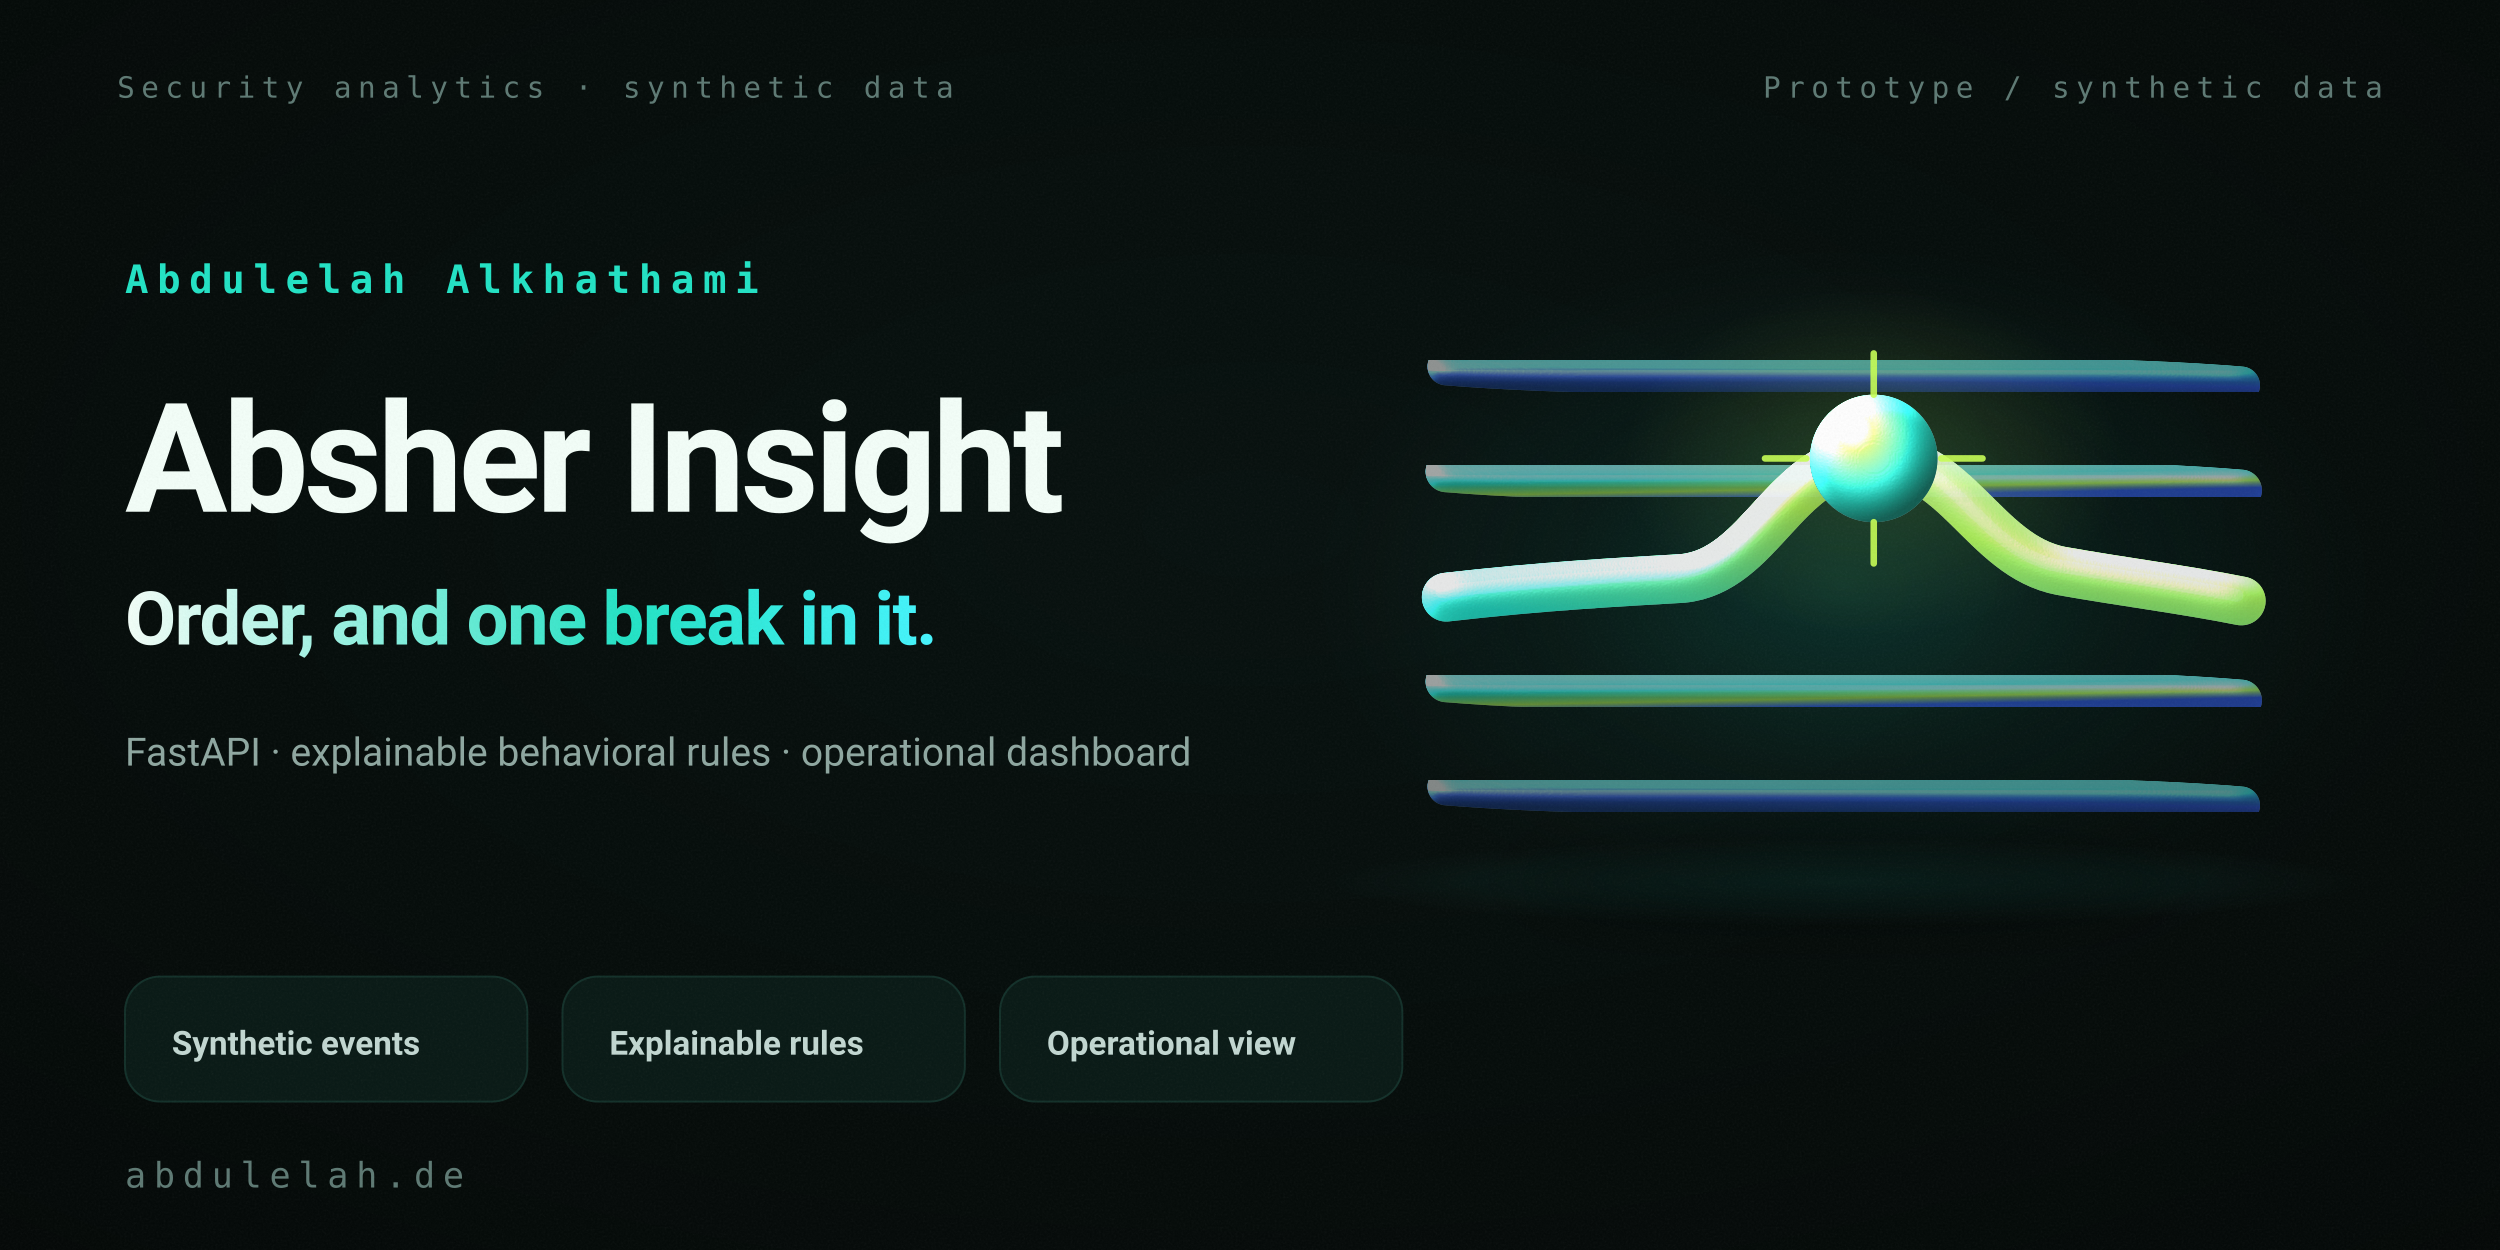
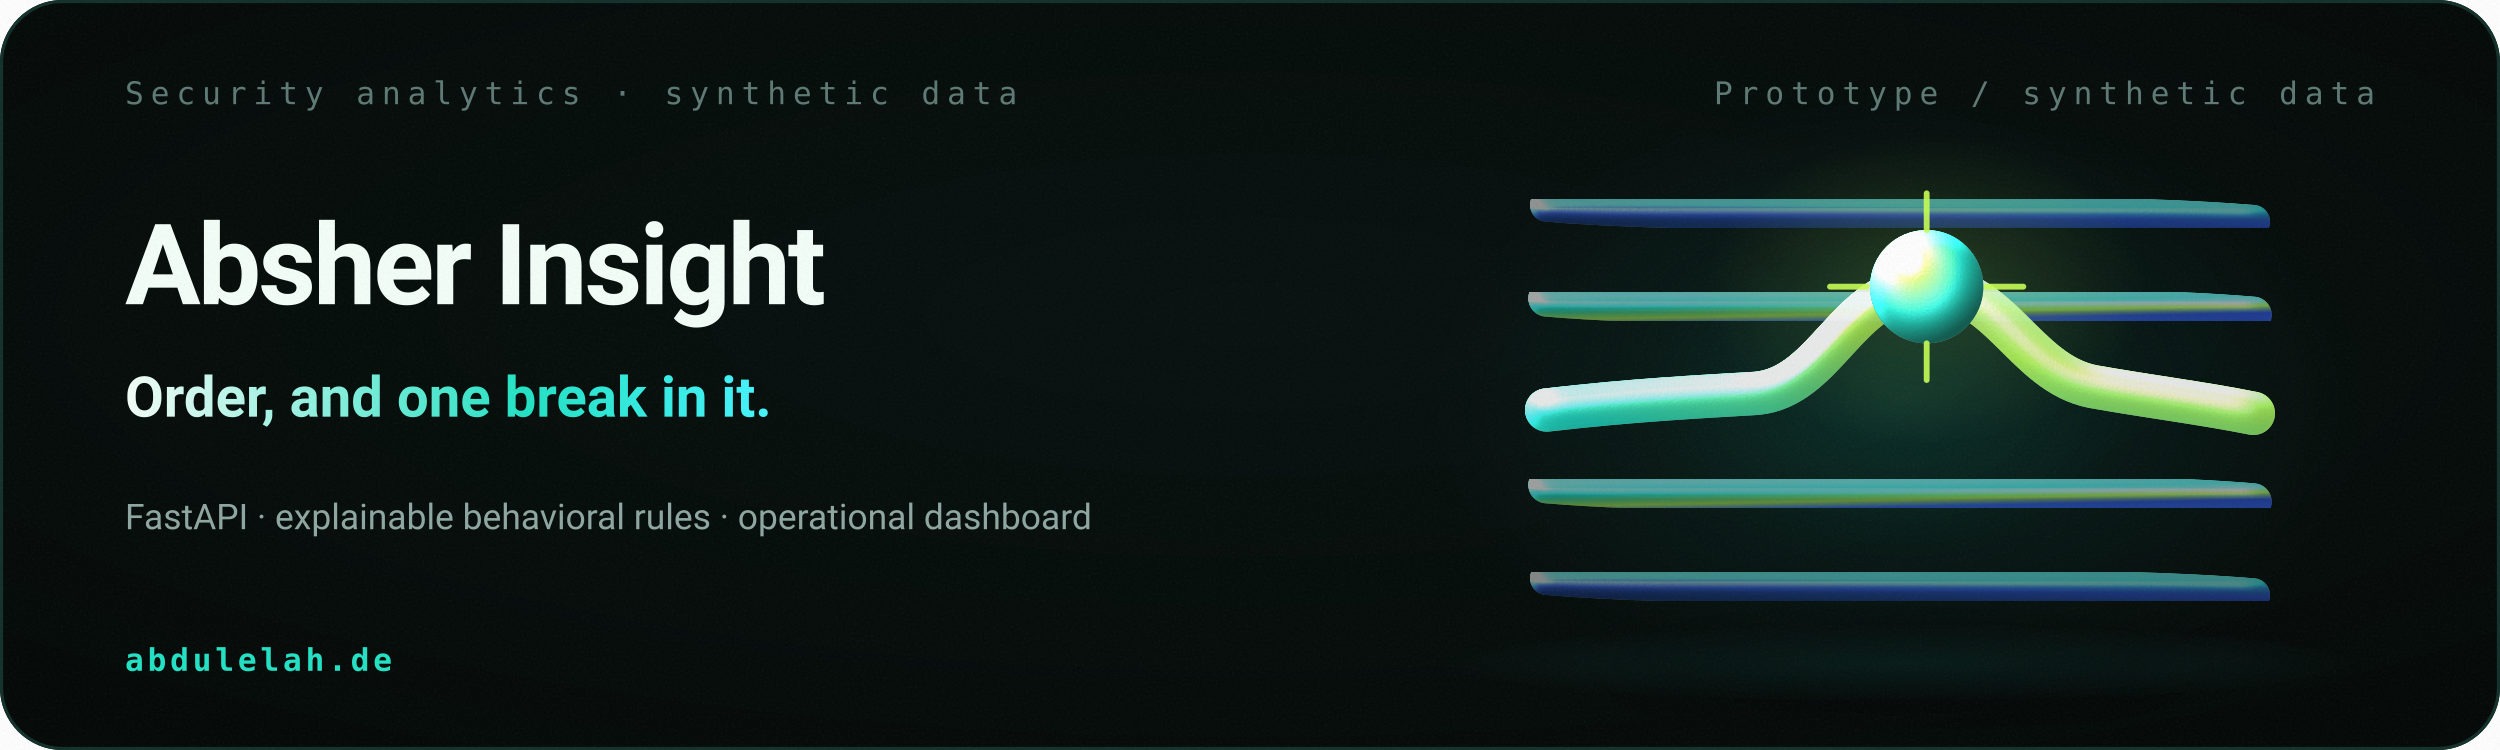
- <svg xmlns="http://www.w3.org/2000/svg" width="1280" height="640" viewBox="0 0 1280 640" role="img" aria-labelledby="t d">
+ <svg xmlns="http://www.w3.org/2000/svg" width="1200" height="360" viewBox="0 0 1200 360" role="img" aria-labelledby="t d">
  <defs>
    <linearGradient id="glass" x1="0" y1="0" x2=".85" y2="1">
      <stop stop-color="#46F6FF" />
      <stop offset=".40" stop-color="#22E3C5" />
      <stop offset=".76" stop-color="#C8FF54" />
      <stop offset="1" stop-color="#3B65FF" />
    </linearGradient>
    <linearGradient id="glassBack" x1="1" y1="0" x2="0" y2="1">
      <stop stop-color="#22E3C5" />
      <stop offset=".55" stop-color="#3B65FF" />
      <stop offset="1" stop-color="#1B3E8F" />
    </linearGradient>
    <linearGradient id="glassLime" x1="0" y1="1" x2="1" y2="0">
      <stop stop-color="#22E3C5" />
      <stop offset=".55" stop-color="#C8FF54" />
      <stop offset="1" stop-color="#EFFFC9" />
    </linearGradient>
    <linearGradient id="glassCold" x1="0" y1="0" x2=".6" y2="1">
      <stop stop-color="#E8FBFF" />
      <stop offset=".45" stop-color="#46F6FF" stop-opacity=".92" />
      <stop offset="1" stop-color="#3B65FF" />
    </linearGradient>
    <linearGradient id="inkFade" x1="0" y1="0" x2="1" y2="0">
      <stop stop-color="#F4FFF9" />
      <stop offset=".62" stop-color="#22E3C5" />
      <stop offset="1" stop-color="#46F6FF" />
    </linearGradient>
    <linearGradient id="hair" x1="0" y1="0" x2="1" y2="0">
      <stop stop-color="#22E3C5" stop-opacity=".55" />
      <stop offset="1" stop-color="#22E3C5" stop-opacity="0" />
    </linearGradient>
    <linearGradient id="ribbon" x1="0" y1="0" x2="1" y2="0">
      <stop stop-color="#22E3C5" stop-opacity="0" />
      <stop offset=".3" stop-color="#22E3C5" stop-opacity=".8" />
      <stop offset=".7" stop-color="#C8FF54" />
      <stop offset="1" stop-color="#46F6FF" />
    </linearGradient>
    <radialGradient id="core" cx="36%" cy="30%" r="70%">
      <stop stop-color="#FFFFFF" />
      <stop offset=".18" stop-color="#46F6FF" />
      <stop offset=".58" stop-color="#22E3C5" />
      <stop offset="1" stop-color="#3B65FF" stop-opacity=".9" />
    </radialGradient>
    <radialGradient id="coreLime" cx="36%" cy="30%" r="70%">
      <stop stop-color="#FFFFFF" />
      <stop offset=".2" stop-color="#C8FF54" />
      <stop offset=".62" stop-color="#22E3C5" />
      <stop offset="1" stop-color="#17705F" />
    </radialGradient>
    <radialGradient id="haze">
      <stop stop-color="#22E3C5" stop-opacity=".26" />
      <stop offset=".55" stop-color="#22E3C5" stop-opacity=".08" />
      <stop offset="1" stop-color="#22E3C5" stop-opacity="0" />
    </radialGradient>
    <radialGradient id="hazeLime">
      <stop stop-color="#C8FF54" stop-opacity=".30" />
      <stop offset="1" stop-color="#C8FF54" stop-opacity="0" />
    </radialGradient>
    <radialGradient id="vignette" cx="50%" cy="42%" r="78%">
      <stop stop-color="#06100E" />
      <stop offset=".55" stop-color="#040B09" />
      <stop offset="1" stop-color="#030706" />
    </radialGradient>
    <radialGradient id="pool" cx="50%" cy="50%" r="50%">
      <stop stop-color="#0E4B43" stop-opacity=".85" />
      <stop offset="1" stop-color="#0E4B43" stop-opacity="0" />
    </radialGradient>
    <filter id="glossL" x="-35%" y="-35%" width="170%" height="170%" color-interpolation-filters="sRGB">
      <feGaussianBlur in="SourceAlpha" stdDeviation="15" result="bump" />
      <feDiffuseLighting in="bump" surfaceScale="7.50" diffuseConstant="1.15" lighting-color="#CFEFFF" result="dif">
        <feDistantLight azimuth="228" elevation="48" />
      </feDiffuseLighting>
      <feComposite in="dif" in2="SourceAlpha" operator="in" result="difc" />
      <feBlend in="SourceGraphic" in2="difc" mode="multiply" result="mul" />
      <feComposite in="mul" in2="SourceGraphic" operator="arithmetic" k2=".72" k3=".38" result="shaded" />
      <feOffset in="SourceAlpha" dx="7.0" dy="7.7" result="ro" />
      <feComposite in="SourceAlpha" in2="ro" operator="out" result="rmask" />
      <feGaussianBlur in="rmask" stdDeviation="3.85" result="rsoft" />
      <feFlood flood-color="#46F6FF" flood-opacity=".9" result="rcol" />
      <feComposite in="rcol" in2="rsoft" operator="in" result="rim0" />
      <feComposite in="rim0" in2="SourceAlpha" operator="in" result="rim" />
      <feComposite in="rim" in2="shaded" operator="arithmetic" k2=".72" k3="1" result="base" />
      <feSpecularLighting in="bump" surfaceScale="11.25" specularConstant="0.82" specularExponent="26" lighting-color="#EAFEFF" result="spec">
        <feDistantLight azimuth="228" elevation="58" />
      </feSpecularLighting>
      <feComposite in="spec" in2="SourceAlpha" operator="in" result="specc" />
      <feComposite in="specc" in2="base" operator="arithmetic" k2="1" k3="1" />
    </filter>
    <filter id="glossM" x="-35%" y="-35%" width="170%" height="170%" color-interpolation-filters="sRGB">
      <feGaussianBlur in="SourceAlpha" stdDeviation="10" result="bump" />
      <feDiffuseLighting in="bump" surfaceScale="5.00" diffuseConstant="1.15" lighting-color="#CFEFFF" result="dif">
        <feDistantLight azimuth="228" elevation="48" />
      </feDiffuseLighting>
      <feComposite in="dif" in2="SourceAlpha" operator="in" result="difc" />
      <feBlend in="SourceGraphic" in2="difc" mode="multiply" result="mul" />
      <feComposite in="mul" in2="SourceGraphic" operator="arithmetic" k2=".72" k3=".38" result="shaded" />
      <feOffset in="SourceAlpha" dx="5.0" dy="5.5" result="ro" />
      <feComposite in="SourceAlpha" in2="ro" operator="out" result="rmask" />
      <feGaussianBlur in="rmask" stdDeviation="2.75" result="rsoft" />
      <feFlood flood-color="#46F6FF" flood-opacity=".9" result="rcol" />
      <feComposite in="rcol" in2="rsoft" operator="in" result="rim0" />
      <feComposite in="rim0" in2="SourceAlpha" operator="in" result="rim" />
      <feComposite in="rim" in2="shaded" operator="arithmetic" k2=".72" k3="1" result="base" />
      <feSpecularLighting in="bump" surfaceScale="7.50" specularConstant="0.9" specularExponent="34" lighting-color="#EAFEFF" result="spec">
        <feDistantLight azimuth="228" elevation="58" />
      </feSpecularLighting>
      <feComposite in="spec" in2="SourceAlpha" operator="in" result="specc" />
      <feComposite in="specc" in2="base" operator="arithmetic" k2="1" k3="1" />
    </filter>
    <filter id="glossS" x="-35%" y="-35%" width="170%" height="170%" color-interpolation-filters="sRGB">
      <feGaussianBlur in="SourceAlpha" stdDeviation="6" result="bump" />
      <feDiffuseLighting in="bump" surfaceScale="3.00" diffuseConstant="1.15" lighting-color="#CFEFFF" result="dif">
        <feDistantLight azimuth="228" elevation="48" />
      </feDiffuseLighting>
      <feComposite in="dif" in2="SourceAlpha" operator="in" result="difc" />
      <feBlend in="SourceGraphic" in2="difc" mode="multiply" result="mul" />
      <feComposite in="mul" in2="SourceGraphic" operator="arithmetic" k2=".72" k3=".38" result="shaded" />
      <feOffset in="SourceAlpha" dx="3.0" dy="3.3" result="ro" />
      <feComposite in="SourceAlpha" in2="ro" operator="out" result="rmask" />
      <feGaussianBlur in="rmask" stdDeviation="1.65" result="rsoft" />
      <feFlood flood-color="#46F6FF" flood-opacity=".9" result="rcol" />
      <feComposite in="rcol" in2="rsoft" operator="in" result="rim0" />
      <feComposite in="rim0" in2="SourceAlpha" operator="in" result="rim" />
      <feComposite in="rim" in2="shaded" operator="arithmetic" k2=".72" k3="1" result="base" />
      <feSpecularLighting in="bump" surfaceScale="4.50" specularConstant="1.0" specularExponent="44" lighting-color="#EAFEFF" result="spec">
        <feDistantLight azimuth="228" elevation="58" />
      </feSpecularLighting>
      <feComposite in="spec" in2="SourceAlpha" operator="in" result="specc" />
      <feComposite in="specc" in2="base" operator="arithmetic" k2="1" k3="1" />
    </filter>
    <filter id="shade" x="-70%" y="-140%" width="240%" height="380%">
      <feGaussianBlur stdDeviation="20" />
    </filter>
    <filter id="bloom" x="-60%" y="-60%" width="220%" height="220%">
      <feGaussianBlur stdDeviation="16" />
    </filter>
    <filter id="bloomS" x="-90%" y="-90%" width="280%" height="280%">
      <feGaussianBlur stdDeviation="6" />
    </filter>
    <filter id="frost" x="-15%" y="-40%" width="130%" height="180%" color-interpolation-filters="sRGB">
      <feGaussianBlur stdDeviation="1.4" />
    </filter>
    <filter id="grain" x="0" y="0" width="100%" height="100%" color-interpolation-filters="sRGB">
      <feTurbulence type="fractalNoise" baseFrequency=".9" numOctaves="3" seed="17" result="n" />
      <feColorMatrix in="n" type="saturate" values="0" />
      <feComponentTransfer>
        <feFuncA type="table" tableValues="0 .11" />
      </feComponentTransfer>
    </filter>
  </defs>
  <style>
    .s { font-family: ui-sans-serif, -apple-system, BlinkMacSystemFont, "Segoe UI", Roboto, "Helvetica Neue", Arial, sans-serif; }
    .m { font-family: ui-monospace, SFMono-Regular, "SF Mono", "Cascadia Mono", "Segoe UI Mono", Consolas, monospace; }
    .eyebrow { letter-spacing: .22em; }
    .track { letter-spacing: .12em; }
    .still { display: none; }
    .mv { transform-box: fill-box; transform-origin: 50% 50%; }
    .trace { offset-path: path("M-212 6C-160 0-120-2-86-4C-44-8-32-66 14-68C60-70 74-16 116-8C150-2 182 2 212 8"); offset-rotate: 0deg; offset-distance: 0%; opacity: 0; animation: traceRun 5.4s 1 both; }
    .field { animation: fieldWake 5.4s 1 both; }
    .flag { animation: flagWake 5.4s 1 both; }
    @keyframes traceRun { 0% { offset-distance: 0%; opacity: 0; animation-timing-function: steps(3); } 7.5% { offset-distance: 6%; opacity: 1; animation-timing-function: steps(26); } 72.5% { offset-distance: 100%; opacity: 1; animation-timing-function: steps(3); } 80% { offset-distance: 100%; opacity: 0; animation-timing-function: steps(1); } 100% { offset-distance: 100%; opacity: 0; } }
    @keyframes fieldWake { 0% { opacity: .55; animation-timing-function: steps(16); } 40% { opacity: 1; animation-timing-function: steps(1); } 100% { opacity: 1; } }
    @keyframes flagWake { 0% { opacity: .5; transform: scale(.9); animation-timing-function: steps(1); } 42.5% { opacity: .5; transform: scale(.9); animation-timing-function: steps(5); } 55% { opacity: 1; transform: scale(1.06); animation-timing-function: steps(4); } 65% { opacity: 1; transform: scale(1); animation-timing-function: steps(1); } 100% { opacity: 1; transform: scale(1); } }
    @media (prefers-reduced-motion: reduce) {
      * { animation: none !important; }
      .motion { display: none !important; }
      .still { display: inline !important; }
    }
  </style>
-   <rect width="1280" height="640" rx="0" fill="url(#vignette)" />
+   <rect width="1200" height="360" rx="30" fill="url(#vignette)" />
+   <rect x=".75" y=".75" width="1198.5" height="358.5" rx="29.25" fill="none" stroke="#123029" stroke-width="1.5" />
  <text class="m eyebrow" x="60" y="50" font-size="15" fill="#5E7A74" font-weight="500">Security analytics · synthetic data</text>
-   <text class="m eyebrow" x="1220" y="50" font-size="15" fill="#5E7A74" font-weight="500" text-anchor="end">Prototype / synthetic data</text>
-   <g transform="translate(944 300) scale(0.96)">
+   <text class="m eyebrow" x="1140" y="50" font-size="15" fill="#5E7A74" font-weight="500" text-anchor="end">Prototype / synthetic data</text>
+   <g transform="translate(912 192) scale(0.8)">
    <ellipse rx="280" ry="180" fill="url(#haze)" opacity=".62" />
    <ellipse cx="0" cy="158" rx="272.8" ry="23.1" fill="url(#pool)" opacity=".5" />
    <ellipse cx="0" cy="158" rx="176" ry="11" fill="#010403" opacity="0.8" filter="url(#shade)" />
    <g class="field">
      <g filter="url(#glossS)" opacity="0.55">
        <path d="M-212 -117C-90 -107 90 -117 212 -107" fill="none" stroke="url(#glassBack)" stroke-width="20" stroke-linecap="round" stroke-linejoin="round" />
      </g>
      <g filter="url(#glossS)" opacity="0.62">
        <path d="M-212 -61C-90 -51 90 -61 212 -51" fill="none" stroke="url(#glass)" stroke-width="22" stroke-linecap="round" stroke-linejoin="round" />
      </g>
      <g filter="url(#glossS)" opacity="0.6">
        <path d="M-212 51C-90 61 90 51 212 61" fill="none" stroke="url(#glass)" stroke-width="22" stroke-linecap="round" stroke-linejoin="round" />
      </g>
      <g filter="url(#glossS)" opacity="0.5">
        <path d="M-212 107C-90 117 90 107 212 117" fill="none" stroke="url(#glassBack)" stroke-width="20" stroke-linecap="round" stroke-linejoin="round" />
      </g>
    </g>
    <ellipse cx="16" cy="-66" rx="132" ry="92" fill="url(#hazeLime)" opacity=".5" />
    <g filter="url(#glossM)" opacity="0.9">
      <path d="M-212 6C-160 0-120-2-86-4C-44-8-32-66 14-68C60-70 74-16 116-8C150-2 182 2 212 8" fill="none" stroke="url(#glassLime)" stroke-width="26" stroke-linecap="round" stroke-linejoin="round" />
      <path d="M-212 6C-160 0-120-2-86-4C-44-8-32-66 14-68C60-70 74-16 116-8C150-2 182 2 212 8" fill="none" stroke="#F2FFFC" stroke-width="6.8" stroke-linecap="round" opacity=".14" transform="translate(-2.3 -2.9)" />
    </g>
    <g class="motion">
      <circle class="trace" r="7" fill="#46F6FF" filter="url(#bloomS)" />
    </g>
    <g class="mv flag">
      <g filter="url(#glossM)" opacity="1">
        <circle cx="16" cy="-68" r="34" fill="url(#coreLime)" />
      </g>
      <path d="M16-124V-102M16-34V-12M-42-68H-20M52-68H74" stroke="#C8FF54" stroke-width="3.5" stroke-linecap="round" opacity=".9" />
    </g>
  </g>
-   <text class="m eyebrow" x="64" y="150" font-size="20" fill="#22E3C5" font-weight="600">Abdulelah Alkhathami</text>
-   <text class="s" x="64" y="262" font-size="78" fill="#F4FFF9" font-weight="700" letter-spacing="-2.4">Absher Insight</text>
-   <text class="s" x="64" y="330" font-size="38" fill="url(#inkFade)" font-weight="600" letter-spacing="-.8">Order, and one break in it.</text>
-   <text class="s" x="64" y="392" font-size="20" fill="#8FA8A1">FastAPI · explainable behavioral rules · operational dashboard</text>
-   <g transform="translate(64 500)">
-     <rect width="206" height="64" rx="18" fill="#081915" stroke="#123029" />
-     <text class="s" x="24" y="40" font-size="17" fill="#C3D8D2" font-weight="600">Synthetic events</text>
-   </g>
-   <g transform="translate(288 500)">
-     <rect width="206" height="64" rx="18" fill="#081915" stroke="#123029" />
-     <text class="s" x="24" y="40" font-size="17" fill="#C3D8D2" font-weight="600">Explainable rules</text>
-   </g>
-   <g transform="translate(512 500)">
-     <rect width="206" height="64" rx="18" fill="#081915" stroke="#123029" />
-     <text class="s" x="24" y="40" font-size="17" fill="#C3D8D2" font-weight="600">Operational view</text>
-   </g>
-   <text class="m eyebrow" x="64" y="608" font-size="18" fill="#5E7A74" font-weight="500">abdulelah.de</text>
-   <rect width="1280" height="640" rx="0" filter="url(#grain)" opacity="0.5" pointer-events="none" />
+   <text class="s" x="60" y="146" font-size="54" fill="#F4FFF9" font-weight="700" letter-spacing="-1.4">Absher Insight</text>
+   <text class="s" x="60" y="200" font-size="27" fill="url(#inkFade)" font-weight="600">Order, and one break in it.</text>
+   <text class="s" x="60" y="254" font-size="17" fill="#8FA8A1">FastAPI · explainable behavioral rules · operational dashboard</text>
+   <path d="M62 292H430" stroke="url(#hair)" stroke-width="1.5" />
+   <text class="m track" x="60" y="322" font-size="15" fill="#22E3C5" font-weight="600">abdulelah.de</text>
+   <rect width="1200" height="360" rx="30" filter="url(#grain)" opacity="0.55" pointer-events="none" />
</svg>
